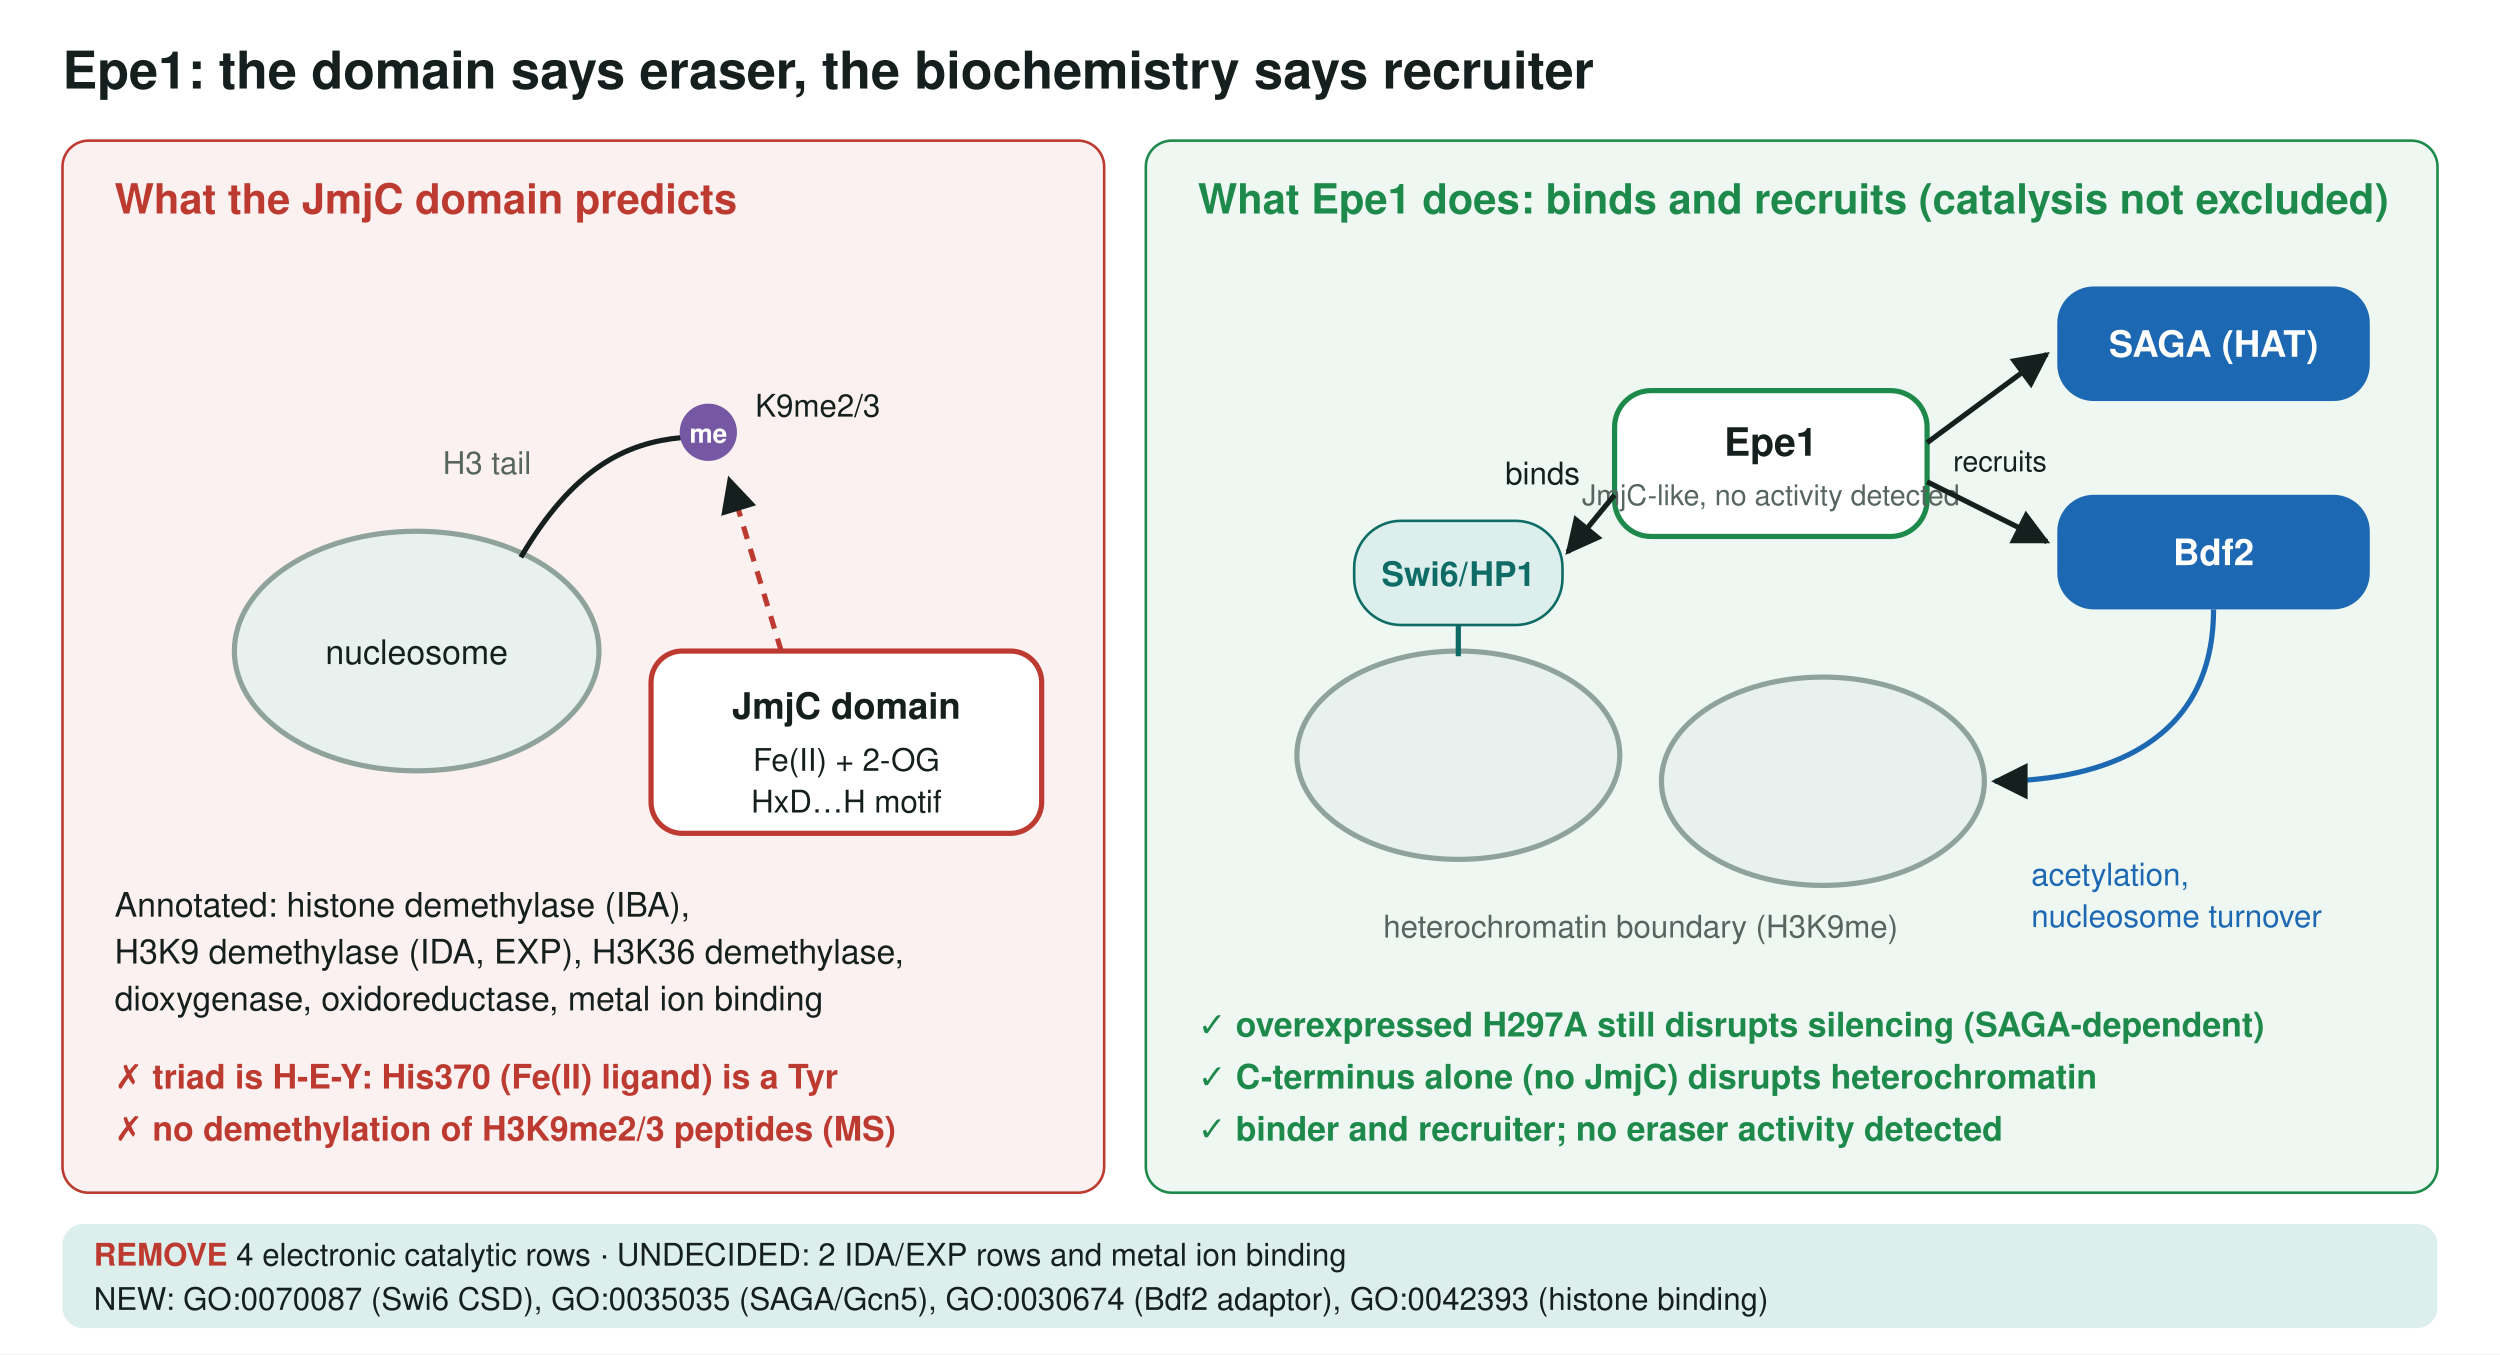
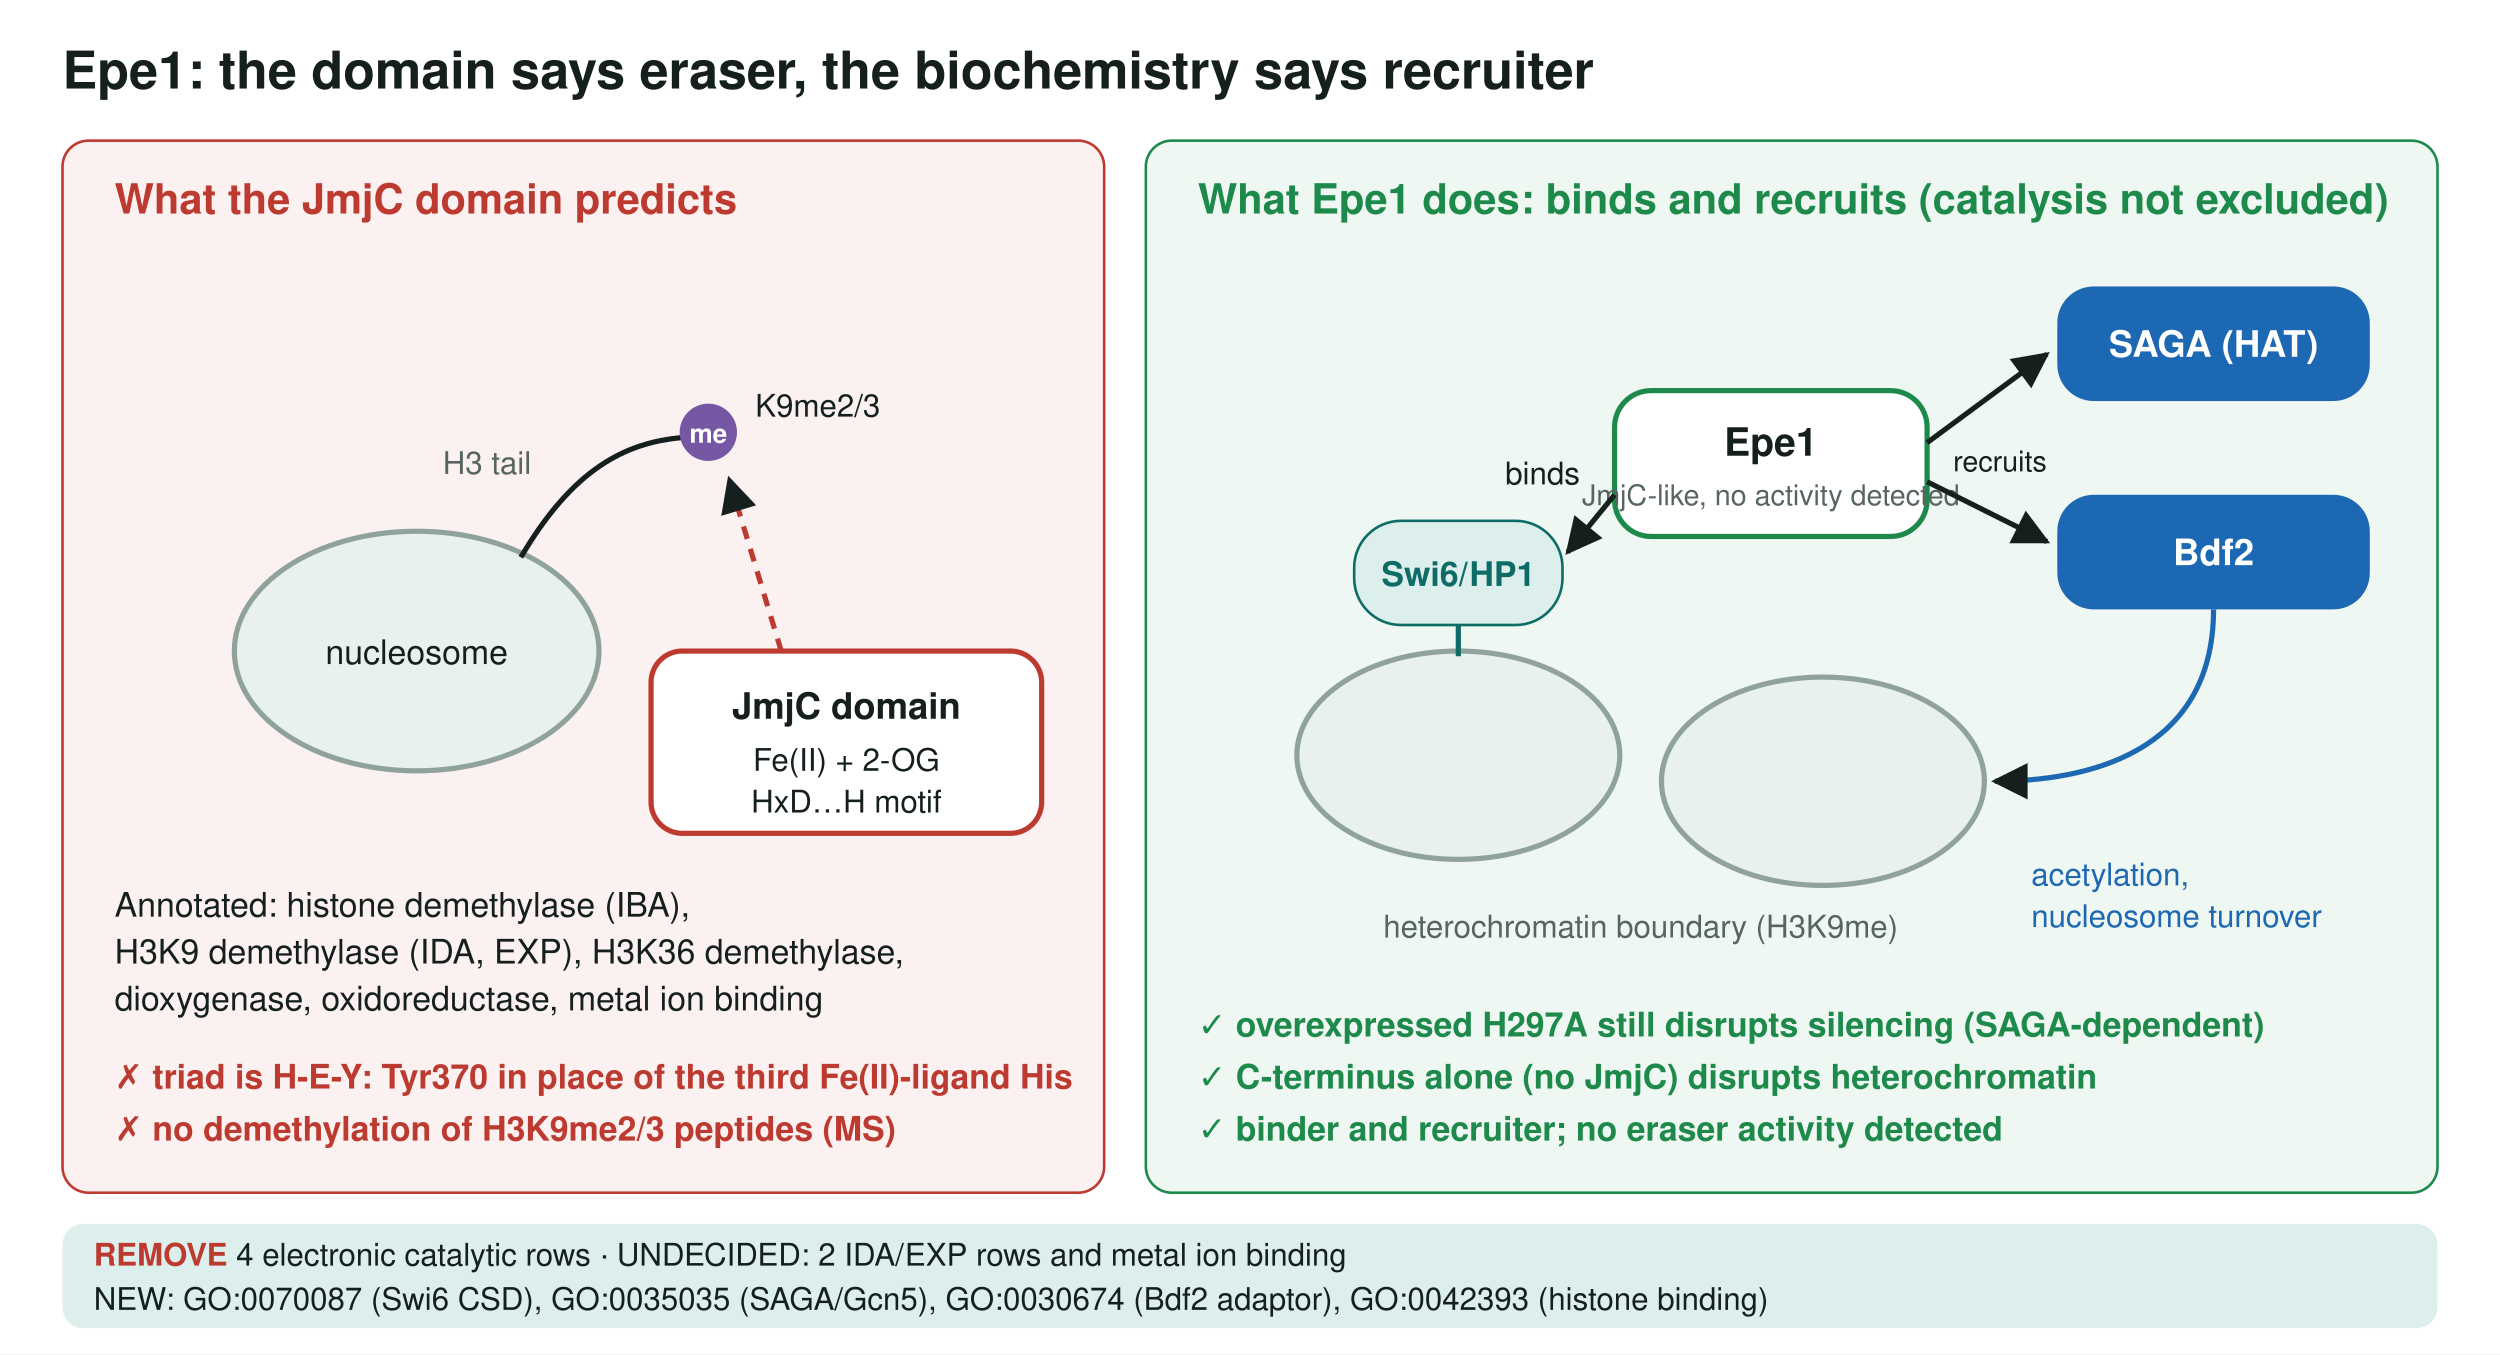
<svg xmlns="http://www.w3.org/2000/svg" viewBox="0 0 960 520" width="960" height="520" font-family="Helvetica, Arial, sans-serif">
  <rect width="960" height="520" fill="#ffffff" />
  <defs>
    <marker id="ar" viewBox="0 0 10 10" refX="9" refY="5" markerWidth="7" markerHeight="7" orient="auto">
      <path d="M0 0 L10 5 L0 10 z" fill="#15201e" />
    </marker>
  </defs>
  <text x="24" y="34" font-size="20" font-weight="bold" fill="#15201e">Epe1: the domain says eraser, the biochemistry says recruiter</text>
  <rect x="24" y="54" width="400" height="404" rx="10" fill="#fbf1f0" stroke="#bd3a30" />
  <text x="44" y="82" font-size="16" font-weight="bold" fill="#bd3a30">What the JmjC domain predicts</text>
  <ellipse cx="160" cy="250" rx="70" ry="46" fill="#e8f1ee" stroke="#8fa39c" stroke-width="2" />
  <text x="160" y="255" font-size="13" text-anchor="middle" fill="#15201e">nucleosome</text>
  <path d="M200 214 C 220 180, 240 170, 262 168" stroke="#15201e" stroke-width="2" fill="none" />
  <text x="170" y="182" font-size="12" fill="#56655f">H3 tail</text>
  <circle cx="272" cy="166" r="11" fill="#7657a3" />
  <text x="272" y="170" font-size="10" text-anchor="middle" fill="#ffffff" font-weight="bold">me</text>
  <text x="290" y="160" font-size="12" fill="#15201e">K9me2/3</text>
  <rect x="250" y="250" width="150" height="70" rx="12" fill="#ffffff" stroke="#bd3a30" stroke-width="2" />
  <text x="325" y="276" font-size="14" text-anchor="middle" font-weight="bold" fill="#15201e">JmjC domain</text>
  <text x="325" y="296" font-size="12" text-anchor="middle" fill="#15201e">Fe(II) + 2-OG</text>
  <text x="325" y="312" font-size="12" text-anchor="middle" fill="#15201e">HxD…H motif</text>
  <path d="M300 250 L 280 184" stroke="#bd3a30" stroke-width="2" stroke-dasharray="5 4" marker-end="url(#ar)" />
  <text x="44" y="352" font-size="13" fill="#15201e">Annotated: histone demethylase (IBA),</text>
  <text x="44" y="370" font-size="13" fill="#15201e">H3K9 demethylase (IDA, EXP), H3K36 demethylase,</text>
  <text x="44" y="388" font-size="13" fill="#15201e">dioxygenase, oxidoreductase, metal ion binding</text>
  <g font-size="13" fill="#bd3a30" font-weight="bold">
-     <text x="44" y="418">✗ triad is H-E-Y: His370 (Fe(II) ligand) is a Tyr</text>
+     <text x="44" y="418">✗ triad is H-E-Y: Tyr370 in place of the third Fe(II)-ligand His</text>
    <text x="44" y="438">✗ no demethylation of H3K9me2/3 peptides (MS)</text>
  </g>
  <rect x="440" y="54" width="496" height="404" rx="10" fill="#eef7f1" stroke="#1d8a4b" />
  <text x="460" y="82" font-size="16" font-weight="bold" fill="#1d8a4b">What Epe1 does: binds and recruits (catalysis not excluded)</text>
  <ellipse cx="560" cy="290" rx="62" ry="40" fill="#e8f1ee" stroke="#8fa39c" stroke-width="2" />
  <ellipse cx="700" cy="300" rx="62" ry="40" fill="#e8f1ee" stroke="#8fa39c" stroke-width="2" />
  <text x="630" y="360" font-size="12" text-anchor="middle" fill="#56655f">heterochromatin boundary (H3K9me)</text>
  <rect x="520" y="200" width="80" height="40" rx="18" fill="#dcefec" stroke="#0e6b66" />
  <text x="560" y="225" font-size="13" text-anchor="middle" font-weight="bold" fill="#0e6b66">Swi6/HP1</text>
  <path d="M560 240 L 560 252" stroke="#0e6b66" stroke-width="2" />
  <rect x="620" y="150" width="120" height="56" rx="14" fill="#ffffff" stroke="#1d8a4b" stroke-width="2" />
  <text x="680" y="175" font-size="15" text-anchor="middle" font-weight="bold" fill="#15201e">Epe1</text>
  <text x="680" y="194" font-size="11" text-anchor="middle" fill="#56655f">JmjC-like, no activity detected</text>
  <path d="M620 190 L 602 212" stroke="#15201e" stroke-width="2" marker-end="url(#ar)" />
  <text x="578" y="186" font-size="12" fill="#15201e">binds</text>
  <rect x="790" y="110" width="120" height="44" rx="14" fill="#1d68b3" />
  <text x="850" y="137" font-size="14" text-anchor="middle" font-weight="bold" fill="#ffffff">SAGA (HAT)</text>
  <rect x="790" y="190" width="120" height="44" rx="14" fill="#1d68b3" />
  <text x="850" y="217" font-size="14" text-anchor="middle" font-weight="bold" fill="#ffffff">Bdf2</text>
  <path d="M740 170 L 786 136" stroke="#15201e" stroke-width="2" marker-end="url(#ar)" />
  <path d="M740 185 L 786 208" stroke="#15201e" stroke-width="2" marker-end="url(#ar)" />
  <text x="750" y="181" font-size="11" fill="#15201e">recruits</text>
  <path d="M850 234 C 850 290, 800 300, 766 300" stroke="#1d68b3" stroke-width="2" fill="none" marker-end="url(#ar)" />
  <text x="780" y="340" font-size="12" fill="#1d68b3">acetylation,</text>
  <text x="780" y="356" font-size="12" fill="#1d68b3">nucleosome turnover</text>
  <g font-size="13" fill="#1d8a4b" font-weight="bold">
    <text x="460" y="398">✓ overexpressed H297A still disrupts silencing (SAGA-dependent)</text>
    <text x="460" y="418">✓ C-terminus alone (no JmjC) disrupts heterochromatin</text>
    <text x="460" y="438">✓ binder and recruiter; no eraser activity detected</text>
  </g>
  <rect x="24" y="470" width="912" height="40" rx="8" fill="#dcefec" />
  <text x="36" y="486" font-size="12" fill="#15201e">
    <tspan font-weight="bold" fill="#bd3a30">REMOVE</tspan> 4 electronic catalytic rows · UNDECIDED: 2 IDA/EXP rows and metal ion binding</text>
  <text x="36" y="503" font-size="12" fill="#15201e">NEW: GO:0070087 (Swi6 CSD), GO:0035035 (SAGA/Gcn5), GO:0030674 (Bdf2 adaptor), GO:0042393 (histone binding)</text>
</svg>
